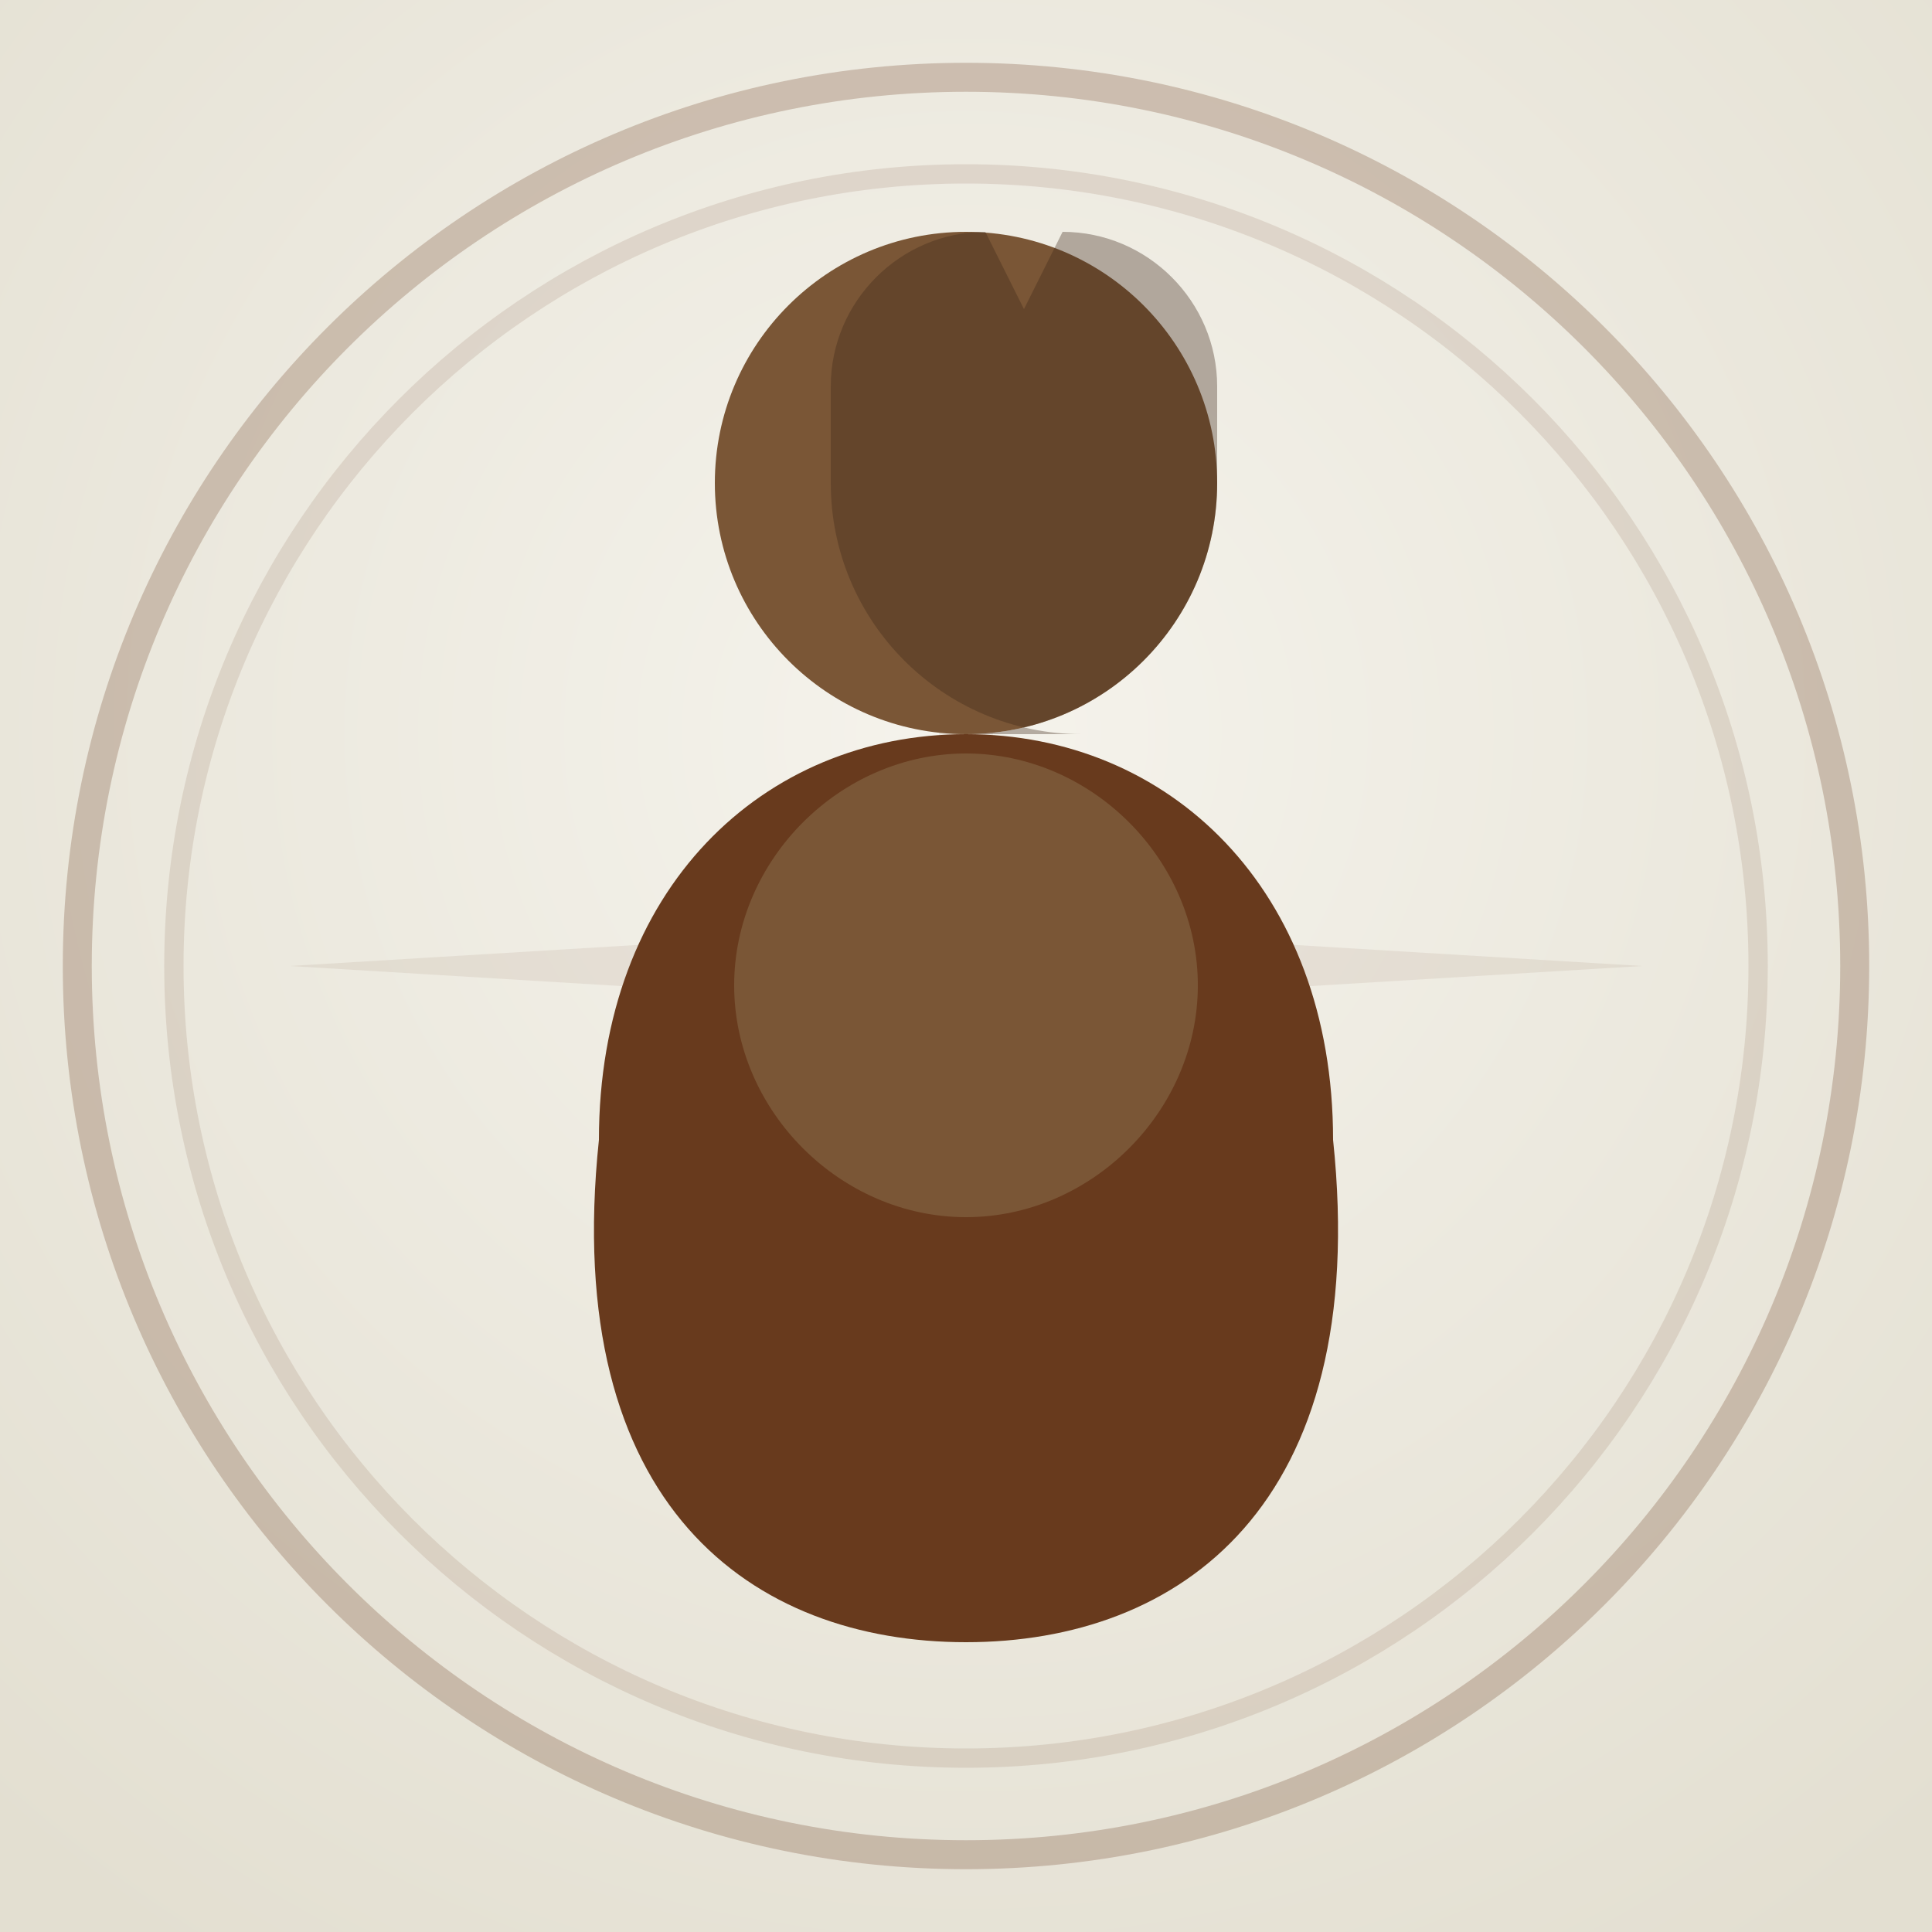
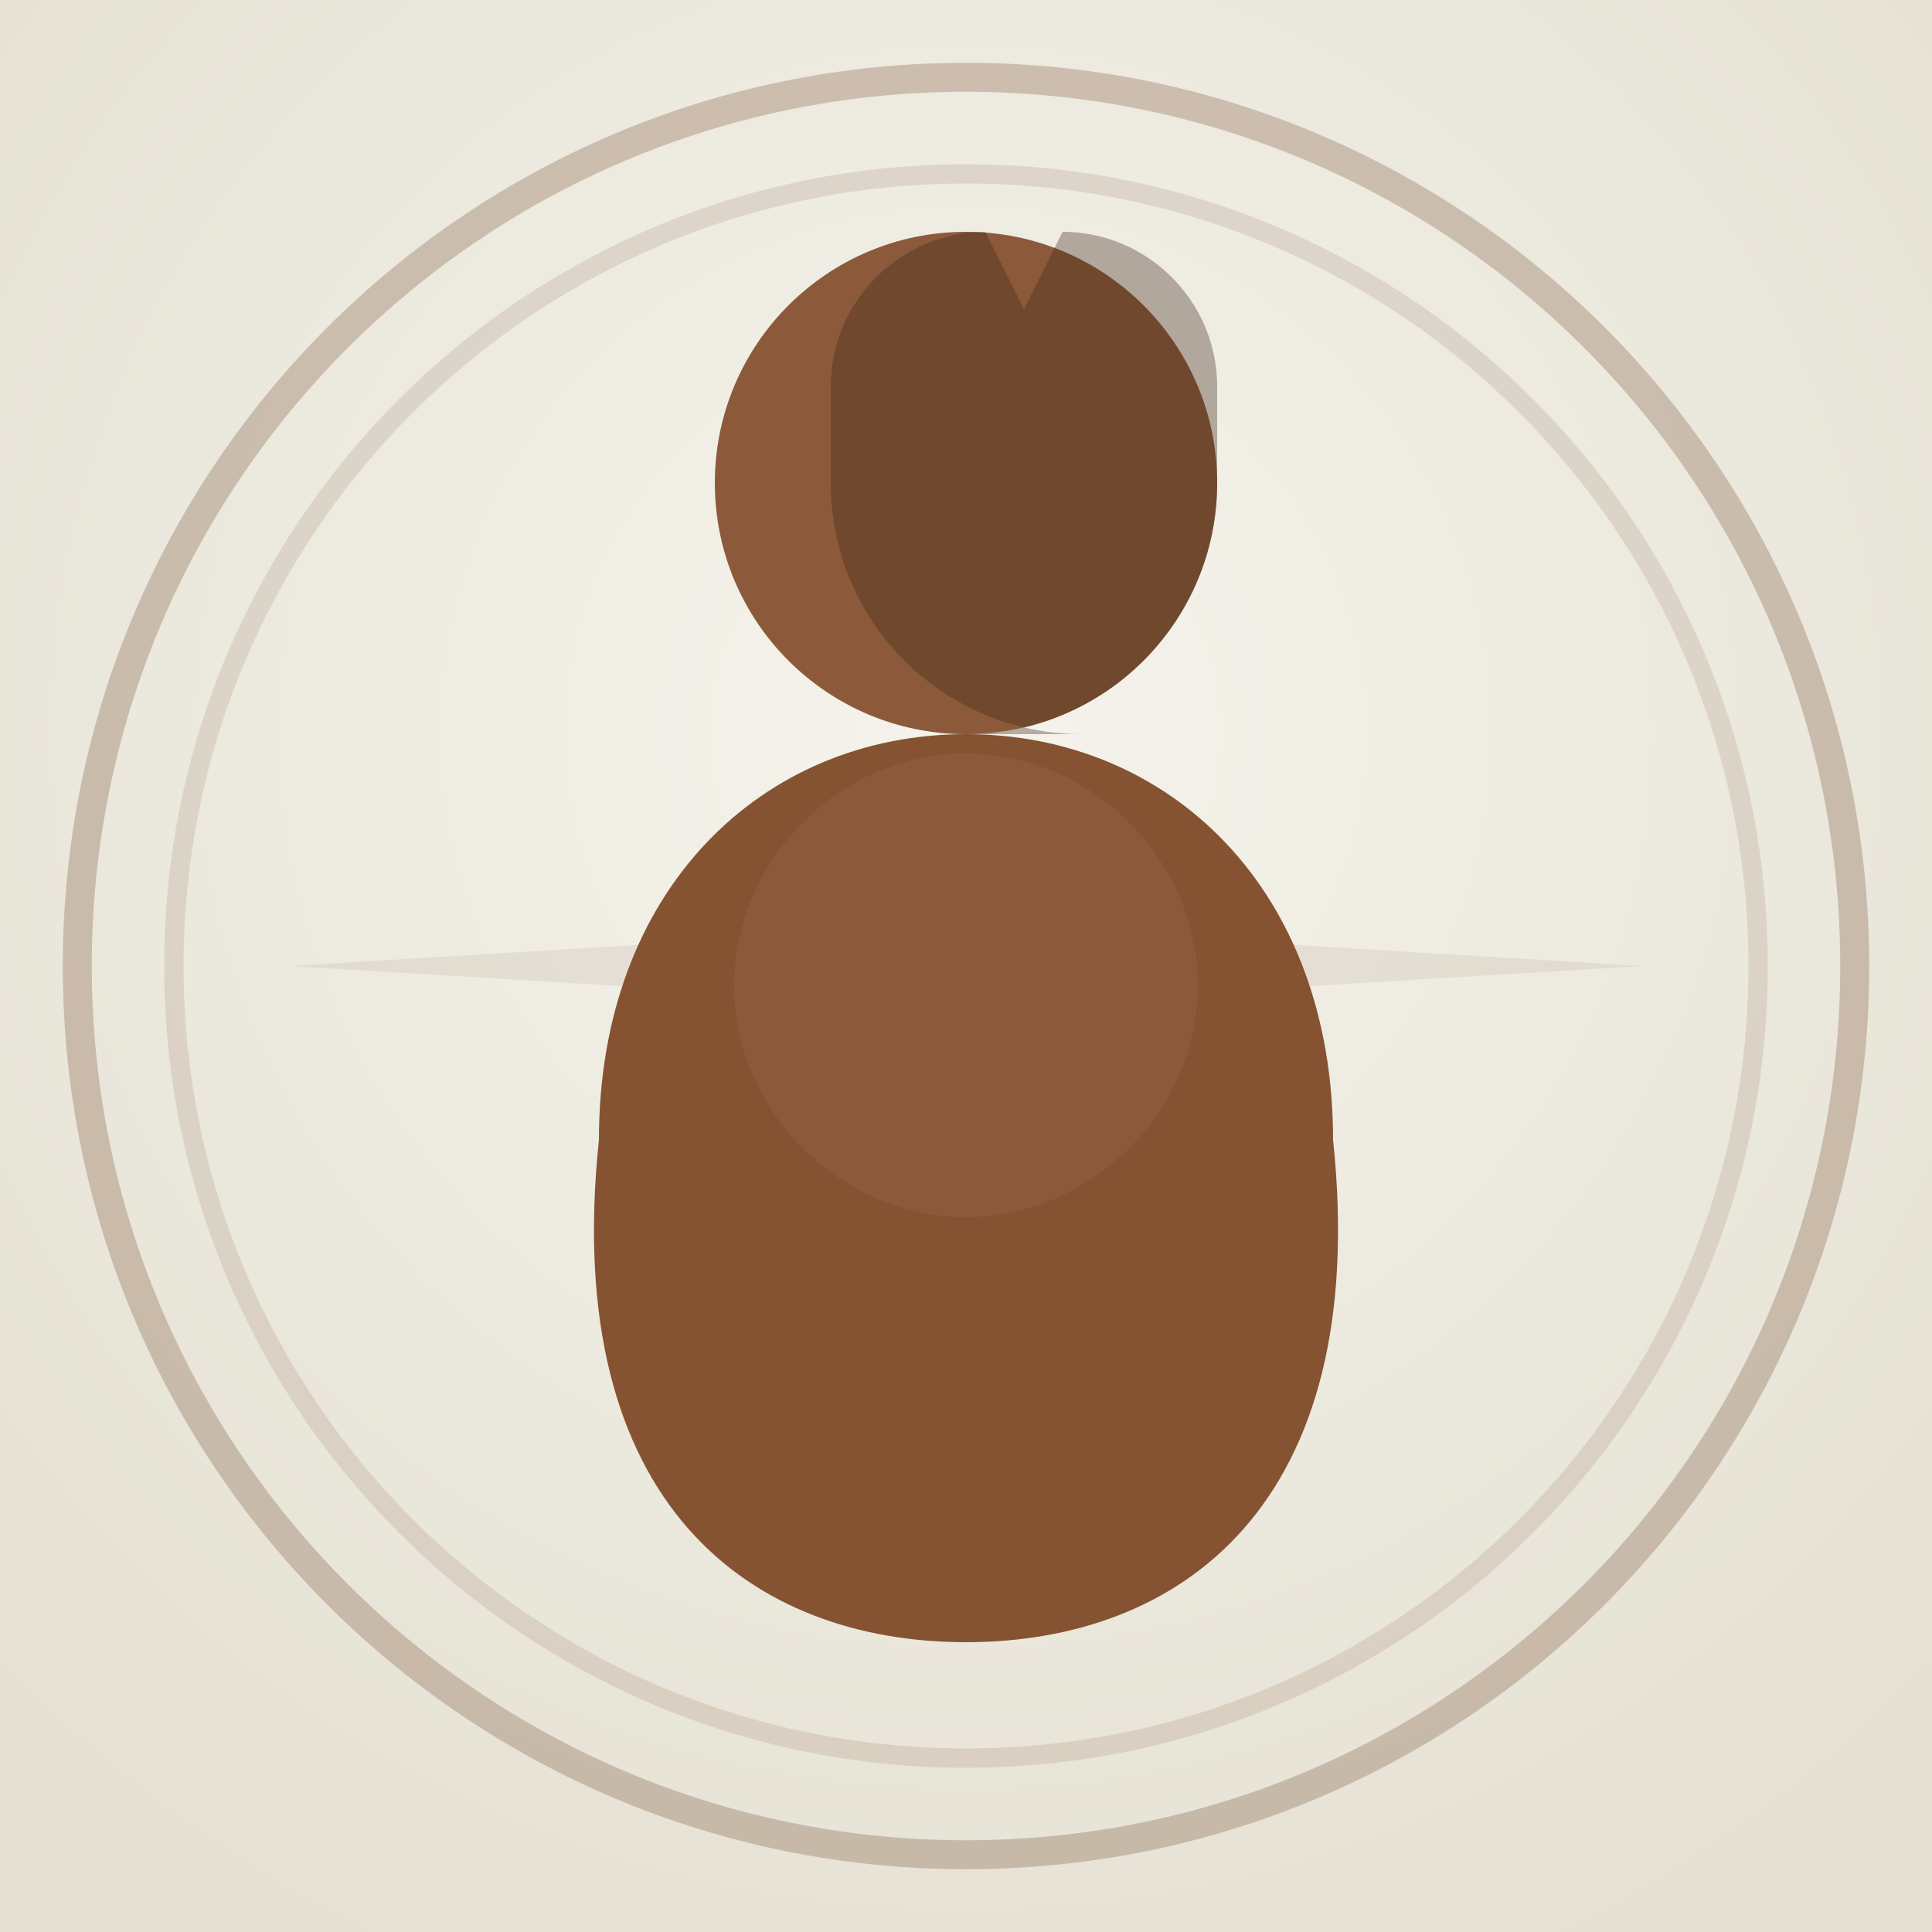
- <svg xmlns="http://www.w3.org/2000/svg" width="400" height="400" viewBox="0 0 200 200" role="img" aria-label="Portrait of Yusuf al-Hindi">
+ <svg xmlns="http://www.w3.org/2000/svg" width="400" height="400" viewBox="0 0 200 200" role="img" aria-label="Portrait of Aref Abdullah al-Adil">
  <defs>
    <radialGradient id="bg" cx="50%" cy="38%" r="75%">
      <stop offset="0%" stop-color="#F5F3EC" />
      <stop offset="100%" stop-color="#E3DFD1" />
    </radialGradient>
  </defs>
  <rect width="200" height="200" fill="url(#bg)" />
  <circle cx="100" cy="100" r="92" fill="none" stroke="#683A1D" stroke-opacity="0.25" stroke-width="3" />
  <circle cx="100" cy="100" r="82" fill="none" stroke="#683A1D" stroke-opacity="0.12" stroke-width="2" />
  <path d="M100 30 104 96 170 100 104 104 100 170 96 104 30 100 96 96Z" fill="#683A1D" fill-opacity="0.08" />
-   <path d="M100 76c14.36 0 26-11.64 26-26S114.36 24 100 24 74 35.64 74 50s11.64 26 26 26Z" fill="#7A5636" />
+   <path d="M100 76c14.36 0 26-11.64 26-26S114.36 24 100 24 74 35.64 74 50s11.64 26 26 26Z" fill="#8C5A3B" />
  <path d="M100 76c14.36 0 26-11.64 26-26V40c0-8.8-7.2-16-16-16l-4 8-4-8c-8.8 0-16 7.2-16 16v10c0 14.36 11.64 26 26 26Z" fill="#3B2617" opacity="0.35" />
-   <path d="M62 118c-4 38 16 52 38 52s42-14 38-52c0-26-17-42-38-42s-38 16-38 42Z" fill="#683A1D" />
-   <path d="M100 78c-13 0-24 11-24 24s11 24 24 24 24-11 24-24-11-24-24-24Z" fill="#7A5636" />
+   <path d="M62 118c-4 38 16 52 38 52s42-14 38-52c0-26-17-42-38-42s-38 16-38 42Z" fill="#855331" />
+   <path d="M100 78c-13 0-24 11-24 24s11 24 24 24 24-11 24-24-11-24-24-24Z" fill="#8C5A3B" />
</svg>
